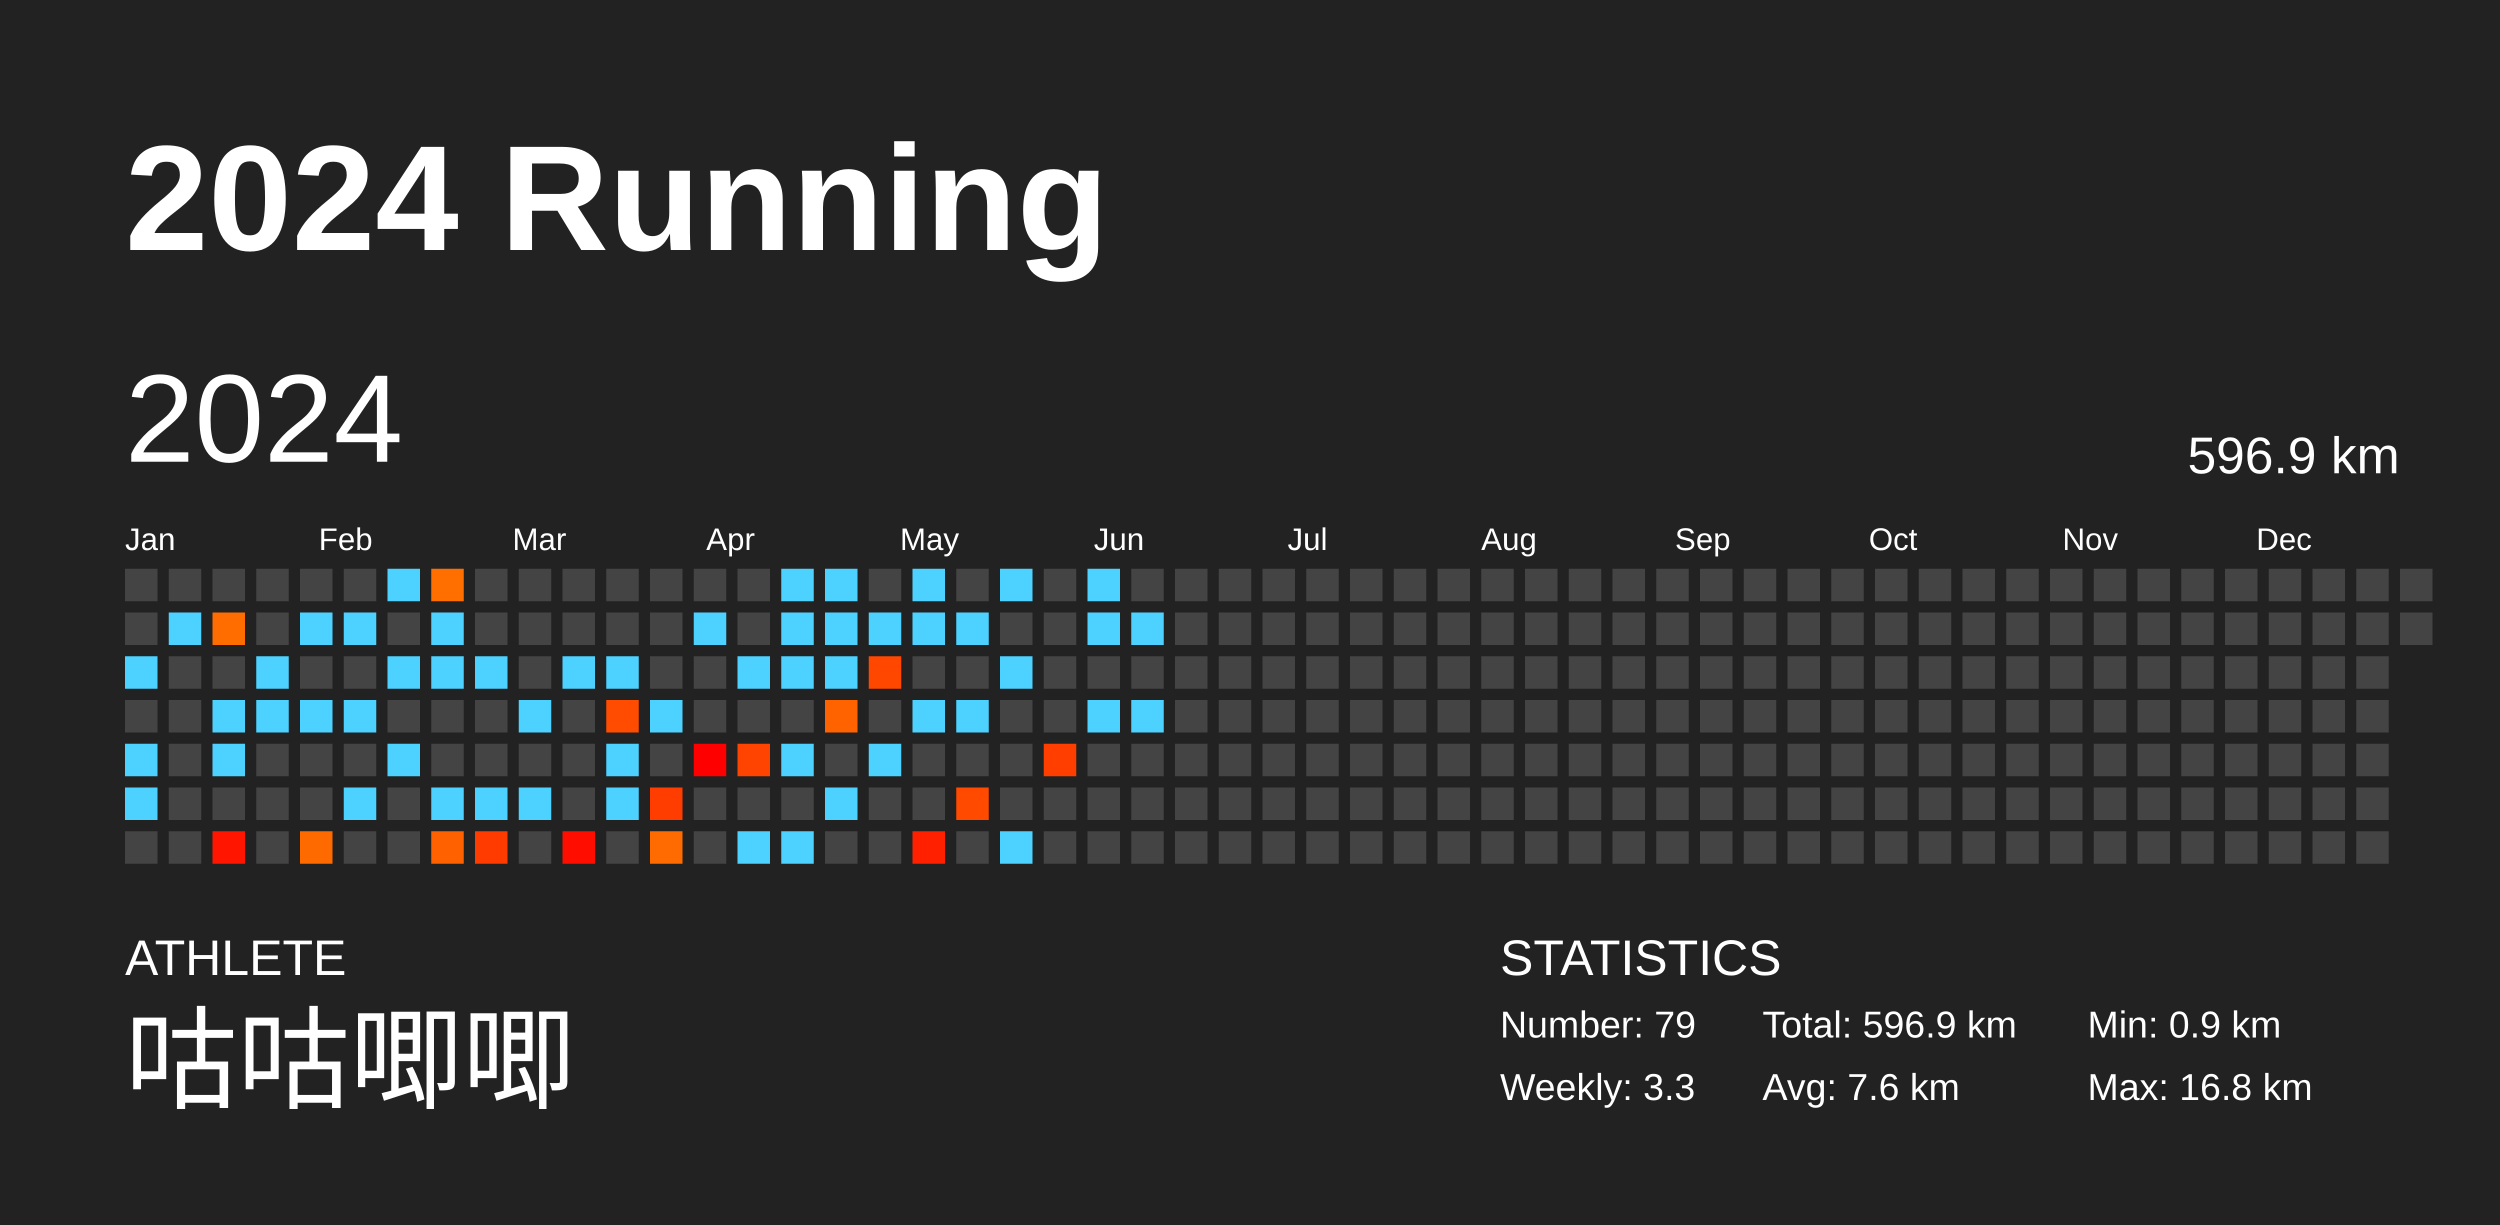
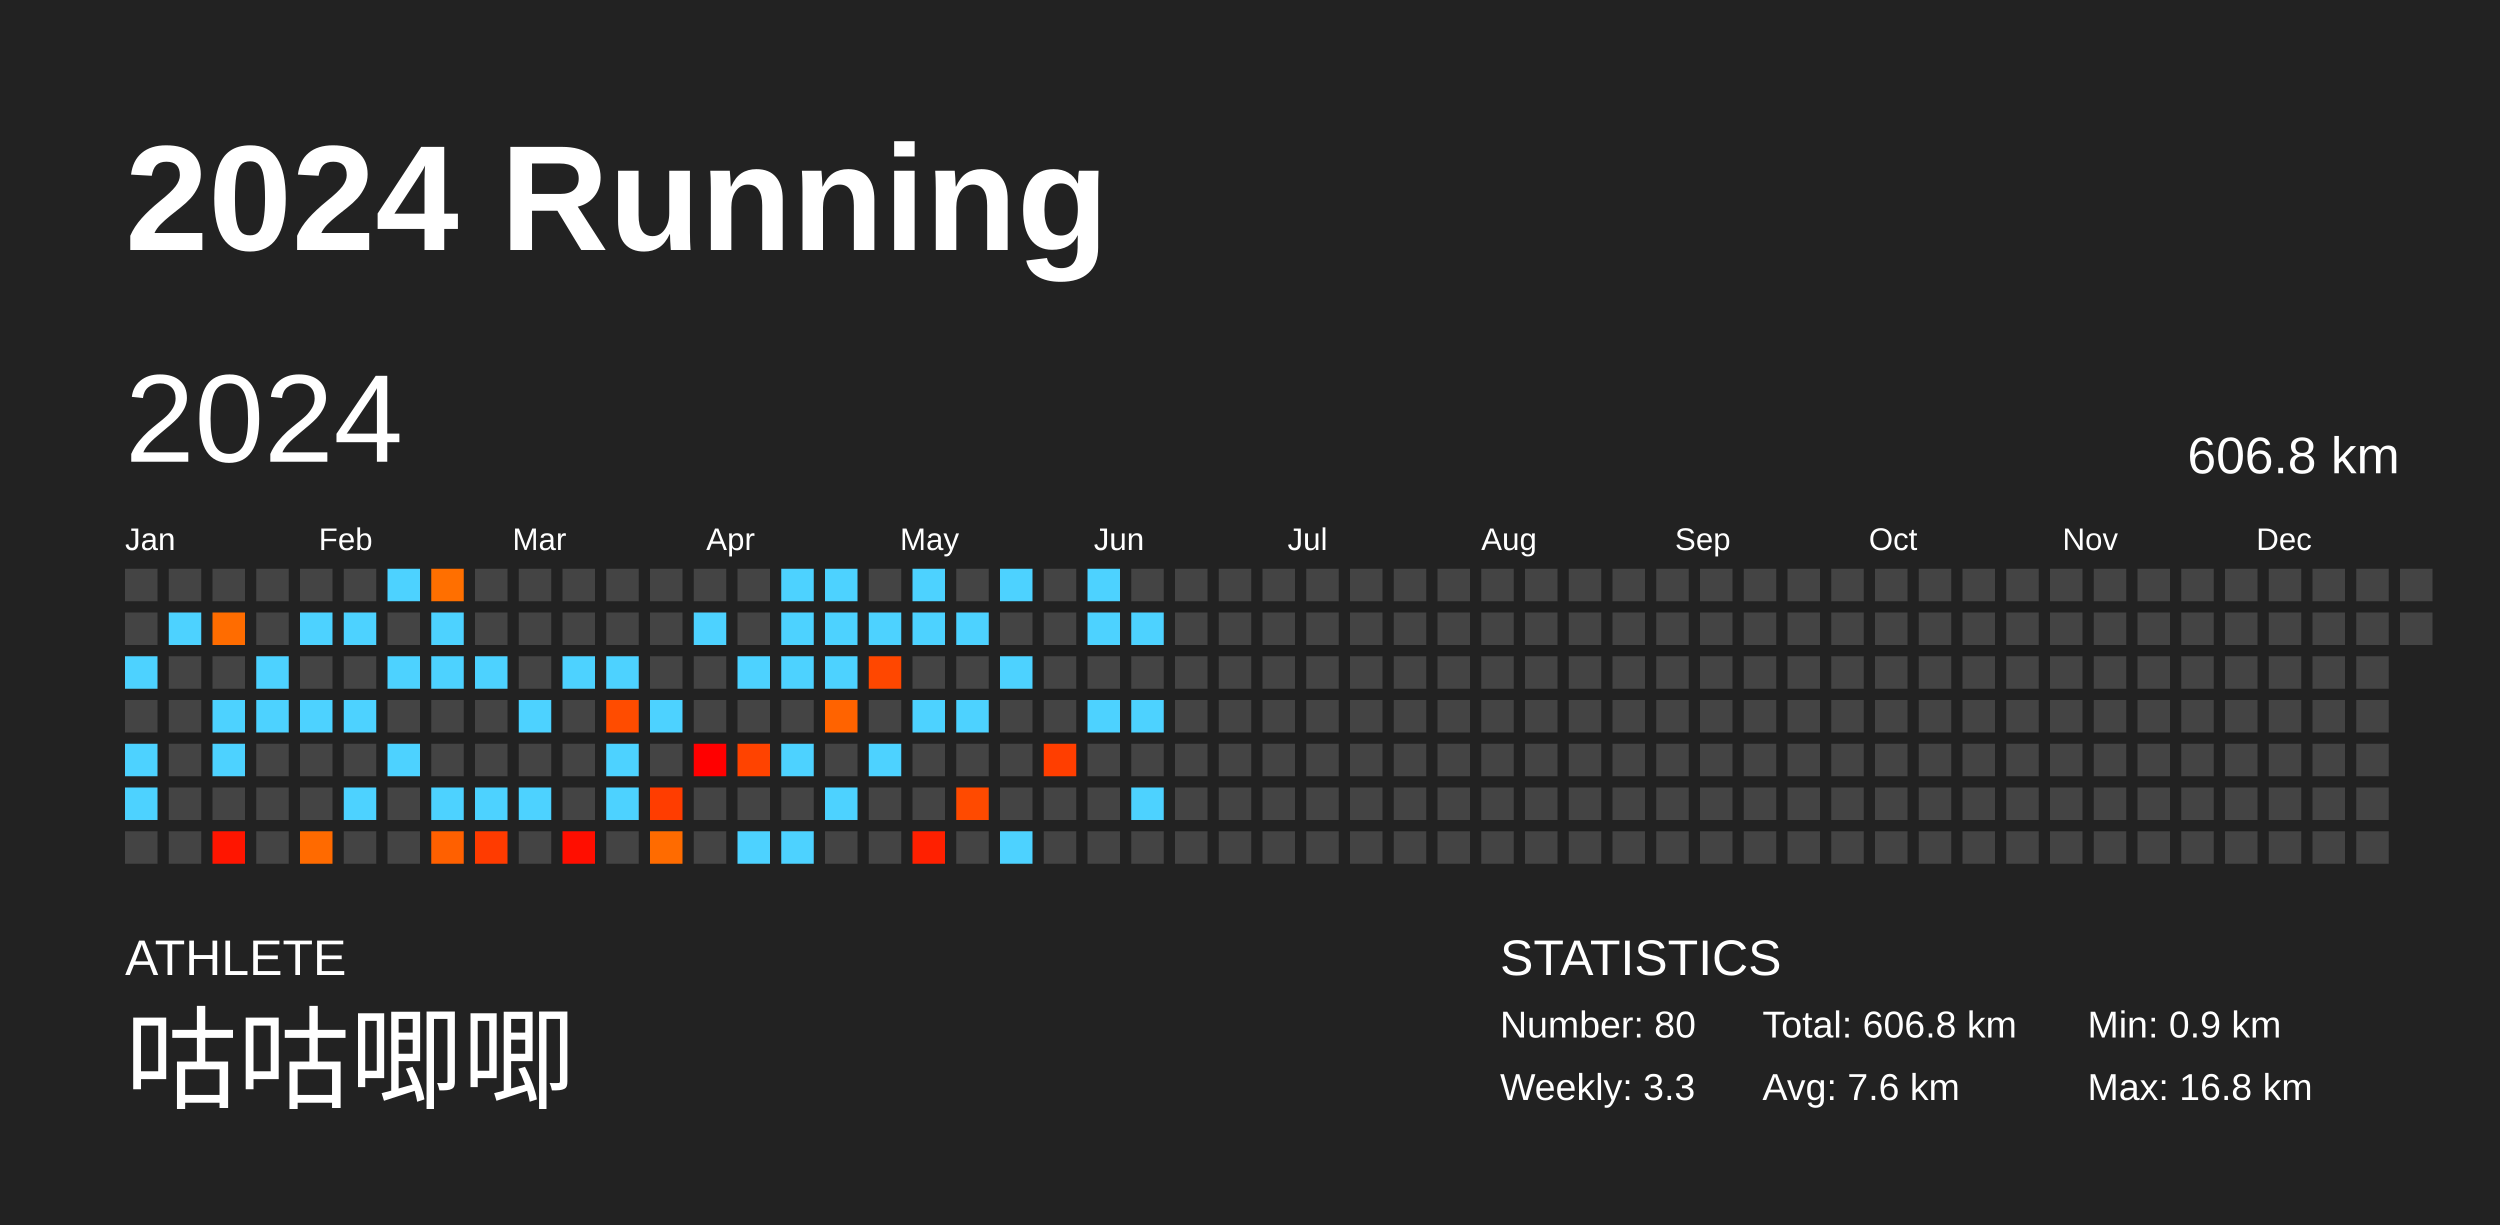
<svg xmlns="http://www.w3.org/2000/svg" baseProfile="full" height="98mm" version="1.1" viewBox="0,0,200,98" width="200mm">
  <defs />
  <rect fill="#222222" height="98" width="200" x="0" y="0" />
  <text fill="#FFFFFF" style="font-size:12px; font-family:Arial; font-weight:bold;" x="10" y="20">2024 Running</text>
  <text fill="#FFFFFF" style="font-size:4px; font-family:Arial" x="10" y="78">ATHLETE</text>
  <text fill="#FFFFFF" style="font-size:9px; font-family:Arial" x="10" y="88">咕咕唧唧</text>
  <text fill="#FFFFFF" style="font-size:4px; font-family:Arial" x="120" y="78">STATISTICS</text>
-   <text fill="#FFFFFF" style="font-size:3px; font-family:Arial" x="120" y="83">Number: 79</text>
+   <text fill="#FFFFFF" style="font-size:3px; font-family:Arial" x="120" y="83">Number: 80</text>
  <text fill="#FFFFFF" style="font-size:3px; font-family:Arial" x="120" y="88">Weekly: 3.3</text>
-   <text fill="#FFFFFF" style="font-size:3px; font-family:Arial" x="141" y="83">Total: 596.9 km</text>
+   <text fill="#FFFFFF" style="font-size:3px; font-family:Arial" x="141" y="83">Total: 606.8 km</text>
  <text fill="#FFFFFF" style="font-size:3px; font-family:Arial" x="141" y="88">Avg: 7.6 km</text>
  <text fill="#FFFFFF" style="font-size:3px; font-family:Arial" x="167" y="83">Min: 0.9 km</text>
  <text fill="#FFFFFF" style="font-size:3px; font-family:Arial" x="167" y="88">Max: 16.8 km</text>
  <text dominant-baseline="hanging" fill="#FFFFFF" style="font-size:10.0px; font-family:Arial;" x="10" y="30">2024</text>
-   <text dominant-baseline="hanging" fill="#FFFFFF" style="font-size:4.125px; font-family:Arial;" x="175" y="35">596.9 km</text>
+   <text dominant-baseline="hanging" fill="#FFFFFF" style="font-size:4.125px; font-family:Arial;" x="175" y="35">606.8 km</text>
  <text fill="#FFFFFF" style="font-size:2.5px; font-family:Arial" x="10.0" y="44">Jan</text>
  <text fill="#FFFFFF" style="font-size:2.5px; font-family:Arial" x="25.5" y="44">Feb</text>
  <text fill="#FFFFFF" style="font-size:2.5px; font-family:Arial" x="41.0" y="44">Mar</text>
  <text fill="#FFFFFF" style="font-size:2.5px; font-family:Arial" x="56.5" y="44">Apr</text>
  <text fill="#FFFFFF" style="font-size:2.5px; font-family:Arial" x="72.0" y="44">May</text>
  <text fill="#FFFFFF" style="font-size:2.5px; font-family:Arial" x="87.5" y="44">Jun</text>
  <text fill="#FFFFFF" style="font-size:2.5px; font-family:Arial" x="103.0" y="44">Jul</text>
  <text fill="#FFFFFF" style="font-size:2.5px; font-family:Arial" x="118.5" y="44">Aug</text>
  <text fill="#FFFFFF" style="font-size:2.5px; font-family:Arial" x="134.0" y="44">Sep</text>
  <text fill="#FFFFFF" style="font-size:2.5px; font-family:Arial" x="149.5" y="44">Oct</text>
  <text fill="#FFFFFF" style="font-size:2.5px; font-family:Arial" x="165.0" y="44">Nov</text>
  <text fill="#FFFFFF" style="font-size:2.5px; font-family:Arial" x="180.5" y="44">Dec</text>
  <rect fill="#444444" height="2.6" width="2.6" x="10.0" y="45.5" />
  <rect fill="#444444" height="2.6" width="2.6" x="10.0" y="49.0" />
  <rect fill="#4dd2ff" height="2.6" width="2.6" x="10.0" y="52.5" />
  <rect fill="#444444" height="2.6" width="2.6" x="10.0" y="56.0" />
  <rect fill="#4dd2ff" height="2.6" width="2.6" x="10.0" y="59.5" />
  <rect fill="#4dd2ff" height="2.6" width="2.6" x="10.0" y="63.0" />
  <rect fill="#444444" height="2.6" width="2.6" x="10.0" y="66.5" />
  <rect fill="#444444" height="2.6" width="2.6" x="13.5" y="45.5" />
  <rect fill="#4dd2ff" height="2.6" width="2.6" x="13.5" y="49.0" />
  <rect fill="#444444" height="2.6" width="2.6" x="13.5" y="52.5" />
  <rect fill="#444444" height="2.6" width="2.6" x="13.5" y="56.0" />
  <rect fill="#444444" height="2.6" width="2.6" x="13.5" y="59.5" />
  <rect fill="#444444" height="2.6" width="2.6" x="13.5" y="63.0" />
  <rect fill="#444444" height="2.6" width="2.6" x="13.5" y="66.5" />
  <rect fill="#444444" height="2.6" width="2.6" x="17.0" y="45.5" />
  <rect fill="#ff6c00" height="2.6" width="2.6" x="17.0" y="49.0" />
  <rect fill="#444444" height="2.6" width="2.6" x="17.0" y="52.5" />
  <rect fill="#4dd2ff" height="2.6" width="2.6" x="17.0" y="56.0" />
  <rect fill="#4dd2ff" height="2.6" width="2.6" x="17.0" y="59.5" />
  <rect fill="#444444" height="2.6" width="2.6" x="17.0" y="63.0" />
  <rect fill="#ff1500" height="2.6" width="2.6" x="17.0" y="66.5" />
  <rect fill="#444444" height="2.6" width="2.6" x="20.5" y="45.5" />
  <rect fill="#444444" height="2.6" width="2.6" x="20.5" y="49.0" />
  <rect fill="#4dd2ff" height="2.6" width="2.6" x="20.5" y="52.5" />
  <rect fill="#4dd2ff" height="2.6" width="2.6" x="20.5" y="56.0" />
  <rect fill="#444444" height="2.6" width="2.6" x="20.5" y="59.5" />
  <rect fill="#444444" height="2.6" width="2.6" x="20.5" y="63.0" />
  <rect fill="#444444" height="2.6" width="2.6" x="20.5" y="66.5" />
  <rect fill="#444444" height="2.6" width="2.6" x="24.0" y="45.5" />
  <rect fill="#4dd2ff" height="2.6" width="2.6" x="24.0" y="49.0" />
  <rect fill="#444444" height="2.6" width="2.6" x="24.0" y="52.5" />
  <rect fill="#4dd2ff" height="2.6" width="2.6" x="24.0" y="56.0" />
  <rect fill="#444444" height="2.6" width="2.6" x="24.0" y="59.5" />
  <rect fill="#444444" height="2.6" width="2.6" x="24.0" y="63.0" />
  <rect fill="#ff6a00" height="2.6" width="2.6" x="24.0" y="66.5" />
  <rect fill="#444444" height="2.6" width="2.6" x="27.5" y="45.5" />
  <rect fill="#4dd2ff" height="2.6" width="2.6" x="27.5" y="49.0" />
  <rect fill="#444444" height="2.6" width="2.6" x="27.5" y="52.5" />
  <rect fill="#4dd2ff" height="2.6" width="2.6" x="27.5" y="56.0" />
  <rect fill="#444444" height="2.6" width="2.6" x="27.5" y="59.5" />
  <rect fill="#4dd2ff" height="2.6" width="2.6" x="27.5" y="63.0" />
  <rect fill="#444444" height="2.6" width="2.6" x="27.5" y="66.5" />
  <rect fill="#4dd2ff" height="2.6" width="2.6" x="31.0" y="45.5" />
  <rect fill="#444444" height="2.6" width="2.6" x="31.0" y="49.0" />
  <rect fill="#4dd2ff" height="2.6" width="2.6" x="31.0" y="52.5" />
  <rect fill="#444444" height="2.6" width="2.6" x="31.0" y="56.0" />
  <rect fill="#4dd2ff" height="2.6" width="2.6" x="31.0" y="59.5" />
  <rect fill="#444444" height="2.6" width="2.6" x="31.0" y="63.0" />
  <rect fill="#444444" height="2.6" width="2.6" x="31.0" y="66.5" />
  <rect fill="#ff6f00" height="2.6" width="2.6" x="34.5" y="45.5" />
  <rect fill="#4dd2ff" height="2.6" width="2.6" x="34.5" y="49.0" />
  <rect fill="#4dd2ff" height="2.6" width="2.6" x="34.5" y="52.5" />
  <rect fill="#444444" height="2.6" width="2.6" x="34.5" y="56.0" />
  <rect fill="#444444" height="2.6" width="2.6" x="34.5" y="59.5" />
  <rect fill="#4dd2ff" height="2.6" width="2.6" x="34.5" y="63.0" />
  <rect fill="#ff6000" height="2.6" width="2.6" x="34.5" y="66.5" />
  <rect fill="#444444" height="2.6" width="2.6" x="38.0" y="45.5" />
  <rect fill="#444444" height="2.6" width="2.6" x="38.0" y="49.0" />
  <rect fill="#4dd2ff" height="2.6" width="2.6" x="38.0" y="52.5" />
  <rect fill="#444444" height="2.6" width="2.6" x="38.0" y="56.0" />
  <rect fill="#444444" height="2.6" width="2.6" x="38.0" y="59.5" />
  <rect fill="#4dd2ff" height="2.6" width="2.6" x="38.0" y="63.0" />
  <rect fill="#ff3b00" height="2.6" width="2.6" x="38.0" y="66.5" />
  <rect fill="#444444" height="2.6" width="2.6" x="41.5" y="45.5" />
  <rect fill="#444444" height="2.6" width="2.6" x="41.5" y="49.0" />
  <rect fill="#444444" height="2.6" width="2.6" x="41.5" y="52.5" />
  <rect fill="#4dd2ff" height="2.6" width="2.6" x="41.5" y="56.0" />
  <rect fill="#444444" height="2.6" width="2.6" x="41.5" y="59.5" />
  <rect fill="#4dd2ff" height="2.6" width="2.6" x="41.5" y="63.0" />
  <rect fill="#444444" height="2.6" width="2.6" x="41.5" y="66.5" />
  <rect fill="#444444" height="2.6" width="2.6" x="45.0" y="45.5" />
  <rect fill="#444444" height="2.6" width="2.6" x="45.0" y="49.0" />
  <rect fill="#4dd2ff" height="2.6" width="2.6" x="45.0" y="52.5" />
  <rect fill="#444444" height="2.6" width="2.6" x="45.0" y="56.0" />
  <rect fill="#444444" height="2.6" width="2.6" x="45.0" y="59.5" />
  <rect fill="#444444" height="2.6" width="2.6" x="45.0" y="63.0" />
  <rect fill="#ff0e00" height="2.6" width="2.6" x="45.0" y="66.5" />
  <rect fill="#444444" height="2.6" width="2.6" x="48.5" y="45.5" />
  <rect fill="#444444" height="2.6" width="2.6" x="48.5" y="49.0" />
  <rect fill="#4dd2ff" height="2.6" width="2.6" x="48.5" y="52.5" />
  <rect fill="#ff4c00" height="2.6" width="2.6" x="48.5" y="56.0" />
  <rect fill="#4dd2ff" height="2.6" width="2.6" x="48.5" y="59.5" />
  <rect fill="#4dd2ff" height="2.6" width="2.6" x="48.5" y="63.0" />
  <rect fill="#444444" height="2.6" width="2.6" x="48.5" y="66.5" />
  <rect fill="#444444" height="2.6" width="2.6" x="52.0" y="45.5" />
  <rect fill="#444444" height="2.6" width="2.6" x="52.0" y="49.0" />
  <rect fill="#444444" height="2.6" width="2.6" x="52.0" y="52.5" />
  <rect fill="#4dd2ff" height="2.6" width="2.6" x="52.0" y="56.0" />
  <rect fill="#444444" height="2.6" width="2.6" x="52.0" y="59.5" />
  <rect fill="#ff3d00" height="2.6" width="2.6" x="52.0" y="63.0" />
  <rect fill="#ff6b00" height="2.6" width="2.6" x="52.0" y="66.5" />
  <rect fill="#444444" height="2.6" width="2.6" x="55.5" y="45.5" />
  <rect fill="#4dd2ff" height="2.6" width="2.6" x="55.5" y="49.0" />
  <rect fill="#444444" height="2.6" width="2.6" x="55.5" y="52.5" />
  <rect fill="#444444" height="2.6" width="2.6" x="55.5" y="56.0" />
  <rect fill="#ff0000" height="2.6" width="2.6" x="55.5" y="59.5" />
  <rect fill="#444444" height="2.6" width="2.6" x="55.5" y="63.0" />
  <rect fill="#444444" height="2.6" width="2.6" x="55.5" y="66.5" />
  <rect fill="#444444" height="2.6" width="2.6" x="59.0" y="45.5" />
  <rect fill="#444444" height="2.6" width="2.6" x="59.0" y="49.0" />
  <rect fill="#4dd2ff" height="2.6" width="2.6" x="59.0" y="52.5" />
  <rect fill="#444444" height="2.6" width="2.6" x="59.0" y="56.0" />
  <rect fill="#ff4300" height="2.6" width="2.6" x="59.0" y="59.5" />
  <rect fill="#444444" height="2.6" width="2.6" x="59.0" y="63.0" />
  <rect fill="#4dd2ff" height="2.6" width="2.6" x="59.0" y="66.5" />
  <rect fill="#4dd2ff" height="2.6" width="2.6" x="62.5" y="45.5" />
  <rect fill="#4dd2ff" height="2.6" width="2.6" x="62.5" y="49.0" />
  <rect fill="#4dd2ff" height="2.6" width="2.6" x="62.5" y="52.5" />
  <rect fill="#444444" height="2.6" width="2.6" x="62.5" y="56.0" />
  <rect fill="#4dd2ff" height="2.6" width="2.6" x="62.5" y="59.5" />
  <rect fill="#444444" height="2.6" width="2.6" x="62.5" y="63.0" />
  <rect fill="#4dd2ff" height="2.6" width="2.6" x="62.5" y="66.5" />
  <rect fill="#4dd2ff" height="2.6" width="2.6" x="66.0" y="45.5" />
  <rect fill="#4dd2ff" height="2.6" width="2.6" x="66.0" y="49.0" />
  <rect fill="#4dd2ff" height="2.6" width="2.6" x="66.0" y="52.5" />
  <rect fill="#ff6300" height="2.6" width="2.6" x="66.0" y="56.0" />
  <rect fill="#444444" height="2.6" width="2.6" x="66.0" y="59.5" />
  <rect fill="#4dd2ff" height="2.6" width="2.6" x="66.0" y="63.0" />
  <rect fill="#444444" height="2.6" width="2.6" x="66.0" y="66.5" />
  <rect fill="#444444" height="2.6" width="2.6" x="69.5" y="45.5" />
  <rect fill="#4dd2ff" height="2.6" width="2.6" x="69.5" y="49.0" />
  <rect fill="#ff4700" height="2.6" width="2.6" x="69.5" y="52.5" />
  <rect fill="#444444" height="2.6" width="2.6" x="69.5" y="56.0" />
  <rect fill="#4dd2ff" height="2.6" width="2.6" x="69.5" y="59.5" />
  <rect fill="#444444" height="2.6" width="2.6" x="69.5" y="63.0" />
  <rect fill="#444444" height="2.6" width="2.6" x="69.5" y="66.5" />
  <rect fill="#4dd2ff" height="2.6" width="2.6" x="73.0" y="45.5" />
  <rect fill="#4dd2ff" height="2.6" width="2.6" x="73.0" y="49.0" />
  <rect fill="#444444" height="2.6" width="2.6" x="73.0" y="52.5" />
  <rect fill="#4dd2ff" height="2.6" width="2.6" x="73.0" y="56.0" />
  <rect fill="#444444" height="2.6" width="2.6" x="73.0" y="59.5" />
  <rect fill="#444444" height="2.6" width="2.6" x="73.0" y="63.0" />
  <rect fill="#ff2000" height="2.6" width="2.6" x="73.0" y="66.5" />
  <rect fill="#444444" height="2.6" width="2.6" x="76.5" y="45.5" />
  <rect fill="#4dd2ff" height="2.6" width="2.6" x="76.5" y="49.0" />
  <rect fill="#444444" height="2.6" width="2.6" x="76.5" y="52.5" />
  <rect fill="#4dd2ff" height="2.6" width="2.6" x="76.5" y="56.0" />
  <rect fill="#444444" height="2.6" width="2.6" x="76.5" y="59.5" />
  <rect fill="#ff4a00" height="2.6" width="2.6" x="76.5" y="63.0" />
  <rect fill="#444444" height="2.6" width="2.6" x="76.5" y="66.5" />
  <rect fill="#4dd2ff" height="2.6" width="2.6" x="80.0" y="45.5" />
  <rect fill="#444444" height="2.6" width="2.6" x="80.0" y="49.0" />
  <rect fill="#4dd2ff" height="2.6" width="2.6" x="80.0" y="52.5" />
  <rect fill="#444444" height="2.6" width="2.6" x="80.0" y="56.0" />
  <rect fill="#444444" height="2.6" width="2.6" x="80.0" y="59.5" />
  <rect fill="#444444" height="2.6" width="2.6" x="80.0" y="63.0" />
  <rect fill="#4dd2ff" height="2.6" width="2.6" x="80.0" y="66.5" />
  <rect fill="#444444" height="2.6" width="2.6" x="83.5" y="45.5" />
  <rect fill="#444444" height="2.6" width="2.6" x="83.5" y="49.0" />
  <rect fill="#444444" height="2.6" width="2.6" x="83.5" y="52.5" />
  <rect fill="#444444" height="2.6" width="2.6" x="83.5" y="56.0" />
  <rect fill="#ff3e00" height="2.6" width="2.6" x="83.5" y="59.5" />
  <rect fill="#444444" height="2.6" width="2.6" x="83.5" y="63.0" />
  <rect fill="#444444" height="2.6" width="2.6" x="83.5" y="66.5" />
  <rect fill="#4dd2ff" height="2.6" width="2.6" x="87.0" y="45.5" />
  <rect fill="#4dd2ff" height="2.6" width="2.6" x="87.0" y="49.0" />
  <rect fill="#444444" height="2.6" width="2.6" x="87.0" y="52.5" />
  <rect fill="#4dd2ff" height="2.6" width="2.6" x="87.0" y="56.0" />
  <rect fill="#444444" height="2.6" width="2.6" x="87.0" y="59.5" />
  <rect fill="#444444" height="2.6" width="2.6" x="87.0" y="63.0" />
  <rect fill="#444444" height="2.6" width="2.6" x="87.0" y="66.5" />
  <rect fill="#444444" height="2.6" width="2.6" x="90.5" y="45.5" />
  <rect fill="#4dd2ff" height="2.6" width="2.6" x="90.5" y="49.0" />
  <rect fill="#444444" height="2.6" width="2.6" x="90.5" y="52.5" />
  <rect fill="#4dd2ff" height="2.6" width="2.6" x="90.5" y="56.0" />
  <rect fill="#444444" height="2.6" width="2.6" x="90.5" y="59.5" />
-   <rect fill="#444444" height="2.6" width="2.6" x="90.5" y="63.0" />
+   <rect fill="#4dd2ff" height="2.6" width="2.6" x="90.5" y="63.0" />
  <rect fill="#444444" height="2.6" width="2.6" x="90.5" y="66.5" />
  <rect fill="#444444" height="2.6" width="2.6" x="94.0" y="45.5" />
  <rect fill="#444444" height="2.6" width="2.6" x="94.0" y="49.0" />
  <rect fill="#444444" height="2.6" width="2.6" x="94.0" y="52.5" />
  <rect fill="#444444" height="2.6" width="2.6" x="94.0" y="56.0" />
  <rect fill="#444444" height="2.6" width="2.6" x="94.0" y="59.5" />
  <rect fill="#444444" height="2.6" width="2.6" x="94.0" y="63.0" />
  <rect fill="#444444" height="2.6" width="2.6" x="94.0" y="66.5" />
  <rect fill="#444444" height="2.6" width="2.6" x="97.5" y="45.5" />
  <rect fill="#444444" height="2.6" width="2.6" x="97.5" y="49.0" />
  <rect fill="#444444" height="2.6" width="2.6" x="97.5" y="52.5" />
  <rect fill="#444444" height="2.6" width="2.6" x="97.5" y="56.0" />
  <rect fill="#444444" height="2.6" width="2.6" x="97.5" y="59.5" />
  <rect fill="#444444" height="2.6" width="2.6" x="97.5" y="63.0" />
  <rect fill="#444444" height="2.6" width="2.6" x="97.5" y="66.5" />
  <rect fill="#444444" height="2.6" width="2.6" x="101.0" y="45.5" />
  <rect fill="#444444" height="2.6" width="2.6" x="101.0" y="49.0" />
  <rect fill="#444444" height="2.6" width="2.6" x="101.0" y="52.5" />
  <rect fill="#444444" height="2.6" width="2.6" x="101.0" y="56.0" />
  <rect fill="#444444" height="2.6" width="2.6" x="101.0" y="59.5" />
  <rect fill="#444444" height="2.6" width="2.6" x="101.0" y="63.0" />
  <rect fill="#444444" height="2.6" width="2.6" x="101.0" y="66.5" />
  <rect fill="#444444" height="2.6" width="2.6" x="104.5" y="45.5" />
  <rect fill="#444444" height="2.6" width="2.6" x="104.5" y="49.0" />
  <rect fill="#444444" height="2.6" width="2.6" x="104.5" y="52.5" />
  <rect fill="#444444" height="2.6" width="2.6" x="104.5" y="56.0" />
  <rect fill="#444444" height="2.6" width="2.6" x="104.5" y="59.5" />
  <rect fill="#444444" height="2.6" width="2.6" x="104.5" y="63.0" />
  <rect fill="#444444" height="2.6" width="2.6" x="104.5" y="66.5" />
  <rect fill="#444444" height="2.6" width="2.6" x="108.0" y="45.5" />
  <rect fill="#444444" height="2.6" width="2.6" x="108.0" y="49.0" />
  <rect fill="#444444" height="2.6" width="2.6" x="108.0" y="52.5" />
  <rect fill="#444444" height="2.6" width="2.6" x="108.0" y="56.0" />
  <rect fill="#444444" height="2.6" width="2.6" x="108.0" y="59.5" />
  <rect fill="#444444" height="2.6" width="2.6" x="108.0" y="63.0" />
  <rect fill="#444444" height="2.6" width="2.6" x="108.0" y="66.5" />
  <rect fill="#444444" height="2.6" width="2.6" x="111.5" y="45.5" />
  <rect fill="#444444" height="2.6" width="2.6" x="111.5" y="49.0" />
  <rect fill="#444444" height="2.6" width="2.6" x="111.5" y="52.5" />
  <rect fill="#444444" height="2.6" width="2.6" x="111.5" y="56.0" />
  <rect fill="#444444" height="2.6" width="2.6" x="111.5" y="59.5" />
  <rect fill="#444444" height="2.6" width="2.6" x="111.5" y="63.0" />
  <rect fill="#444444" height="2.6" width="2.6" x="111.5" y="66.5" />
  <rect fill="#444444" height="2.6" width="2.6" x="115.0" y="45.5" />
  <rect fill="#444444" height="2.6" width="2.6" x="115.0" y="49.0" />
  <rect fill="#444444" height="2.6" width="2.6" x="115.0" y="52.5" />
  <rect fill="#444444" height="2.6" width="2.6" x="115.0" y="56.0" />
  <rect fill="#444444" height="2.6" width="2.6" x="115.0" y="59.5" />
  <rect fill="#444444" height="2.6" width="2.6" x="115.0" y="63.0" />
  <rect fill="#444444" height="2.6" width="2.6" x="115.0" y="66.5" />
  <rect fill="#444444" height="2.6" width="2.6" x="118.5" y="45.5" />
  <rect fill="#444444" height="2.6" width="2.6" x="118.5" y="49.0" />
  <rect fill="#444444" height="2.6" width="2.6" x="118.5" y="52.5" />
  <rect fill="#444444" height="2.6" width="2.6" x="118.5" y="56.0" />
  <rect fill="#444444" height="2.6" width="2.6" x="118.5" y="59.5" />
  <rect fill="#444444" height="2.6" width="2.6" x="118.5" y="63.0" />
  <rect fill="#444444" height="2.6" width="2.6" x="118.5" y="66.5" />
  <rect fill="#444444" height="2.6" width="2.6" x="122.0" y="45.5" />
  <rect fill="#444444" height="2.6" width="2.6" x="122.0" y="49.0" />
  <rect fill="#444444" height="2.6" width="2.6" x="122.0" y="52.5" />
  <rect fill="#444444" height="2.6" width="2.6" x="122.0" y="56.0" />
  <rect fill="#444444" height="2.6" width="2.6" x="122.0" y="59.5" />
  <rect fill="#444444" height="2.6" width="2.6" x="122.0" y="63.0" />
  <rect fill="#444444" height="2.6" width="2.6" x="122.0" y="66.5" />
  <rect fill="#444444" height="2.6" width="2.6" x="125.5" y="45.5" />
  <rect fill="#444444" height="2.6" width="2.6" x="125.5" y="49.0" />
  <rect fill="#444444" height="2.6" width="2.6" x="125.5" y="52.5" />
  <rect fill="#444444" height="2.6" width="2.6" x="125.5" y="56.0" />
  <rect fill="#444444" height="2.6" width="2.6" x="125.5" y="59.5" />
  <rect fill="#444444" height="2.6" width="2.6" x="125.5" y="63.0" />
  <rect fill="#444444" height="2.6" width="2.6" x="125.5" y="66.5" />
  <rect fill="#444444" height="2.6" width="2.6" x="129.0" y="45.5" />
  <rect fill="#444444" height="2.6" width="2.6" x="129.0" y="49.0" />
  <rect fill="#444444" height="2.6" width="2.6" x="129.0" y="52.5" />
  <rect fill="#444444" height="2.6" width="2.6" x="129.0" y="56.0" />
  <rect fill="#444444" height="2.6" width="2.6" x="129.0" y="59.5" />
  <rect fill="#444444" height="2.6" width="2.6" x="129.0" y="63.0" />
  <rect fill="#444444" height="2.6" width="2.6" x="129.0" y="66.5" />
  <rect fill="#444444" height="2.6" width="2.6" x="132.5" y="45.5" />
  <rect fill="#444444" height="2.6" width="2.6" x="132.5" y="49.0" />
  <rect fill="#444444" height="2.6" width="2.6" x="132.5" y="52.5" />
  <rect fill="#444444" height="2.6" width="2.6" x="132.5" y="56.0" />
  <rect fill="#444444" height="2.6" width="2.6" x="132.5" y="59.5" />
  <rect fill="#444444" height="2.6" width="2.6" x="132.5" y="63.0" />
  <rect fill="#444444" height="2.6" width="2.6" x="132.5" y="66.5" />
  <rect fill="#444444" height="2.6" width="2.6" x="136.0" y="45.5" />
  <rect fill="#444444" height="2.6" width="2.6" x="136.0" y="49.0" />
  <rect fill="#444444" height="2.6" width="2.6" x="136.0" y="52.5" />
  <rect fill="#444444" height="2.6" width="2.6" x="136.0" y="56.0" />
  <rect fill="#444444" height="2.6" width="2.6" x="136.0" y="59.5" />
  <rect fill="#444444" height="2.6" width="2.6" x="136.0" y="63.0" />
  <rect fill="#444444" height="2.6" width="2.6" x="136.0" y="66.5" />
  <rect fill="#444444" height="2.6" width="2.6" x="139.5" y="45.5" />
  <rect fill="#444444" height="2.6" width="2.6" x="139.5" y="49.0" />
  <rect fill="#444444" height="2.6" width="2.6" x="139.5" y="52.5" />
  <rect fill="#444444" height="2.6" width="2.6" x="139.5" y="56.0" />
  <rect fill="#444444" height="2.6" width="2.6" x="139.5" y="59.5" />
  <rect fill="#444444" height="2.6" width="2.6" x="139.5" y="63.0" />
  <rect fill="#444444" height="2.6" width="2.6" x="139.5" y="66.5" />
  <rect fill="#444444" height="2.6" width="2.6" x="143.0" y="45.5" />
  <rect fill="#444444" height="2.6" width="2.6" x="143.0" y="49.0" />
  <rect fill="#444444" height="2.6" width="2.6" x="143.0" y="52.5" />
  <rect fill="#444444" height="2.6" width="2.6" x="143.0" y="56.0" />
  <rect fill="#444444" height="2.6" width="2.6" x="143.0" y="59.5" />
  <rect fill="#444444" height="2.6" width="2.6" x="143.0" y="63.0" />
  <rect fill="#444444" height="2.6" width="2.6" x="143.0" y="66.5" />
  <rect fill="#444444" height="2.6" width="2.6" x="146.5" y="45.5" />
  <rect fill="#444444" height="2.6" width="2.6" x="146.5" y="49.0" />
  <rect fill="#444444" height="2.6" width="2.6" x="146.5" y="52.5" />
  <rect fill="#444444" height="2.6" width="2.6" x="146.5" y="56.0" />
  <rect fill="#444444" height="2.6" width="2.6" x="146.5" y="59.5" />
  <rect fill="#444444" height="2.6" width="2.6" x="146.5" y="63.0" />
  <rect fill="#444444" height="2.6" width="2.6" x="146.5" y="66.5" />
  <rect fill="#444444" height="2.6" width="2.6" x="150.0" y="45.5" />
  <rect fill="#444444" height="2.6" width="2.6" x="150.0" y="49.0" />
  <rect fill="#444444" height="2.6" width="2.6" x="150.0" y="52.5" />
  <rect fill="#444444" height="2.6" width="2.6" x="150.0" y="56.0" />
  <rect fill="#444444" height="2.6" width="2.6" x="150.0" y="59.5" />
  <rect fill="#444444" height="2.6" width="2.6" x="150.0" y="63.0" />
  <rect fill="#444444" height="2.6" width="2.6" x="150.0" y="66.5" />
  <rect fill="#444444" height="2.6" width="2.6" x="153.5" y="45.5" />
  <rect fill="#444444" height="2.6" width="2.6" x="153.5" y="49.0" />
  <rect fill="#444444" height="2.6" width="2.6" x="153.5" y="52.5" />
  <rect fill="#444444" height="2.6" width="2.6" x="153.5" y="56.0" />
  <rect fill="#444444" height="2.6" width="2.6" x="153.5" y="59.5" />
  <rect fill="#444444" height="2.6" width="2.6" x="153.5" y="63.0" />
  <rect fill="#444444" height="2.6" width="2.6" x="153.5" y="66.5" />
  <rect fill="#444444" height="2.6" width="2.6" x="157.0" y="45.5" />
  <rect fill="#444444" height="2.6" width="2.6" x="157.0" y="49.0" />
  <rect fill="#444444" height="2.6" width="2.6" x="157.0" y="52.5" />
  <rect fill="#444444" height="2.6" width="2.6" x="157.0" y="56.0" />
  <rect fill="#444444" height="2.6" width="2.6" x="157.0" y="59.5" />
  <rect fill="#444444" height="2.6" width="2.6" x="157.0" y="63.0" />
  <rect fill="#444444" height="2.6" width="2.6" x="157.0" y="66.5" />
  <rect fill="#444444" height="2.6" width="2.6" x="160.5" y="45.5" />
  <rect fill="#444444" height="2.6" width="2.6" x="160.5" y="49.0" />
  <rect fill="#444444" height="2.6" width="2.6" x="160.5" y="52.5" />
  <rect fill="#444444" height="2.6" width="2.6" x="160.5" y="56.0" />
  <rect fill="#444444" height="2.6" width="2.6" x="160.5" y="59.5" />
  <rect fill="#444444" height="2.6" width="2.6" x="160.5" y="63.0" />
  <rect fill="#444444" height="2.6" width="2.6" x="160.5" y="66.5" />
  <rect fill="#444444" height="2.6" width="2.6" x="164.0" y="45.5" />
  <rect fill="#444444" height="2.6" width="2.6" x="164.0" y="49.0" />
  <rect fill="#444444" height="2.6" width="2.6" x="164.0" y="52.5" />
  <rect fill="#444444" height="2.6" width="2.6" x="164.0" y="56.0" />
  <rect fill="#444444" height="2.6" width="2.6" x="164.0" y="59.5" />
  <rect fill="#444444" height="2.6" width="2.6" x="164.0" y="63.0" />
  <rect fill="#444444" height="2.6" width="2.6" x="164.0" y="66.5" />
  <rect fill="#444444" height="2.6" width="2.6" x="167.5" y="45.5" />
  <rect fill="#444444" height="2.6" width="2.6" x="167.5" y="49.0" />
  <rect fill="#444444" height="2.6" width="2.6" x="167.5" y="52.5" />
  <rect fill="#444444" height="2.6" width="2.6" x="167.5" y="56.0" />
  <rect fill="#444444" height="2.6" width="2.6" x="167.5" y="59.5" />
  <rect fill="#444444" height="2.6" width="2.6" x="167.5" y="63.0" />
  <rect fill="#444444" height="2.6" width="2.6" x="167.5" y="66.5" />
  <rect fill="#444444" height="2.6" width="2.6" x="171.0" y="45.5" />
  <rect fill="#444444" height="2.6" width="2.6" x="171.0" y="49.0" />
  <rect fill="#444444" height="2.6" width="2.6" x="171.0" y="52.5" />
  <rect fill="#444444" height="2.6" width="2.6" x="171.0" y="56.0" />
  <rect fill="#444444" height="2.6" width="2.6" x="171.0" y="59.5" />
  <rect fill="#444444" height="2.6" width="2.6" x="171.0" y="63.0" />
  <rect fill="#444444" height="2.6" width="2.6" x="171.0" y="66.5" />
  <rect fill="#444444" height="2.6" width="2.6" x="174.5" y="45.5" />
  <rect fill="#444444" height="2.6" width="2.6" x="174.5" y="49.0" />
  <rect fill="#444444" height="2.6" width="2.6" x="174.5" y="52.5" />
  <rect fill="#444444" height="2.6" width="2.6" x="174.5" y="56.0" />
  <rect fill="#444444" height="2.6" width="2.6" x="174.5" y="59.5" />
  <rect fill="#444444" height="2.6" width="2.6" x="174.5" y="63.0" />
  <rect fill="#444444" height="2.6" width="2.6" x="174.5" y="66.5" />
  <rect fill="#444444" height="2.6" width="2.6" x="178.0" y="45.5" />
  <rect fill="#444444" height="2.6" width="2.6" x="178.0" y="49.0" />
  <rect fill="#444444" height="2.6" width="2.6" x="178.0" y="52.5" />
  <rect fill="#444444" height="2.6" width="2.6" x="178.0" y="56.0" />
  <rect fill="#444444" height="2.6" width="2.6" x="178.0" y="59.5" />
  <rect fill="#444444" height="2.6" width="2.6" x="178.0" y="63.0" />
  <rect fill="#444444" height="2.6" width="2.6" x="178.0" y="66.5" />
  <rect fill="#444444" height="2.6" width="2.6" x="181.5" y="45.5" />
  <rect fill="#444444" height="2.6" width="2.6" x="181.5" y="49.0" />
  <rect fill="#444444" height="2.6" width="2.6" x="181.5" y="52.5" />
  <rect fill="#444444" height="2.6" width="2.6" x="181.5" y="56.0" />
  <rect fill="#444444" height="2.6" width="2.6" x="181.5" y="59.5" />
  <rect fill="#444444" height="2.6" width="2.6" x="181.5" y="63.0" />
  <rect fill="#444444" height="2.6" width="2.6" x="181.5" y="66.5" />
  <rect fill="#444444" height="2.6" width="2.6" x="185.0" y="45.5" />
  <rect fill="#444444" height="2.6" width="2.6" x="185.0" y="49.0" />
  <rect fill="#444444" height="2.6" width="2.6" x="185.0" y="52.5" />
  <rect fill="#444444" height="2.6" width="2.6" x="185.0" y="56.0" />
  <rect fill="#444444" height="2.6" width="2.6" x="185.0" y="59.5" />
  <rect fill="#444444" height="2.6" width="2.6" x="185.0" y="63.0" />
  <rect fill="#444444" height="2.6" width="2.6" x="185.0" y="66.5" />
  <rect fill="#444444" height="2.6" width="2.6" x="188.5" y="45.5" />
  <rect fill="#444444" height="2.6" width="2.6" x="188.5" y="49.0" />
  <rect fill="#444444" height="2.6" width="2.6" x="188.5" y="52.5" />
  <rect fill="#444444" height="2.6" width="2.6" x="188.5" y="56.0" />
  <rect fill="#444444" height="2.6" width="2.6" x="188.5" y="59.5" />
  <rect fill="#444444" height="2.6" width="2.6" x="188.5" y="63.0" />
  <rect fill="#444444" height="2.6" width="2.6" x="188.5" y="66.5" />
  <rect fill="#444444" height="2.6" width="2.6" x="192.0" y="45.5" />
  <rect fill="#444444" height="2.6" width="2.6" x="192.0" y="49.0" />
</svg>
